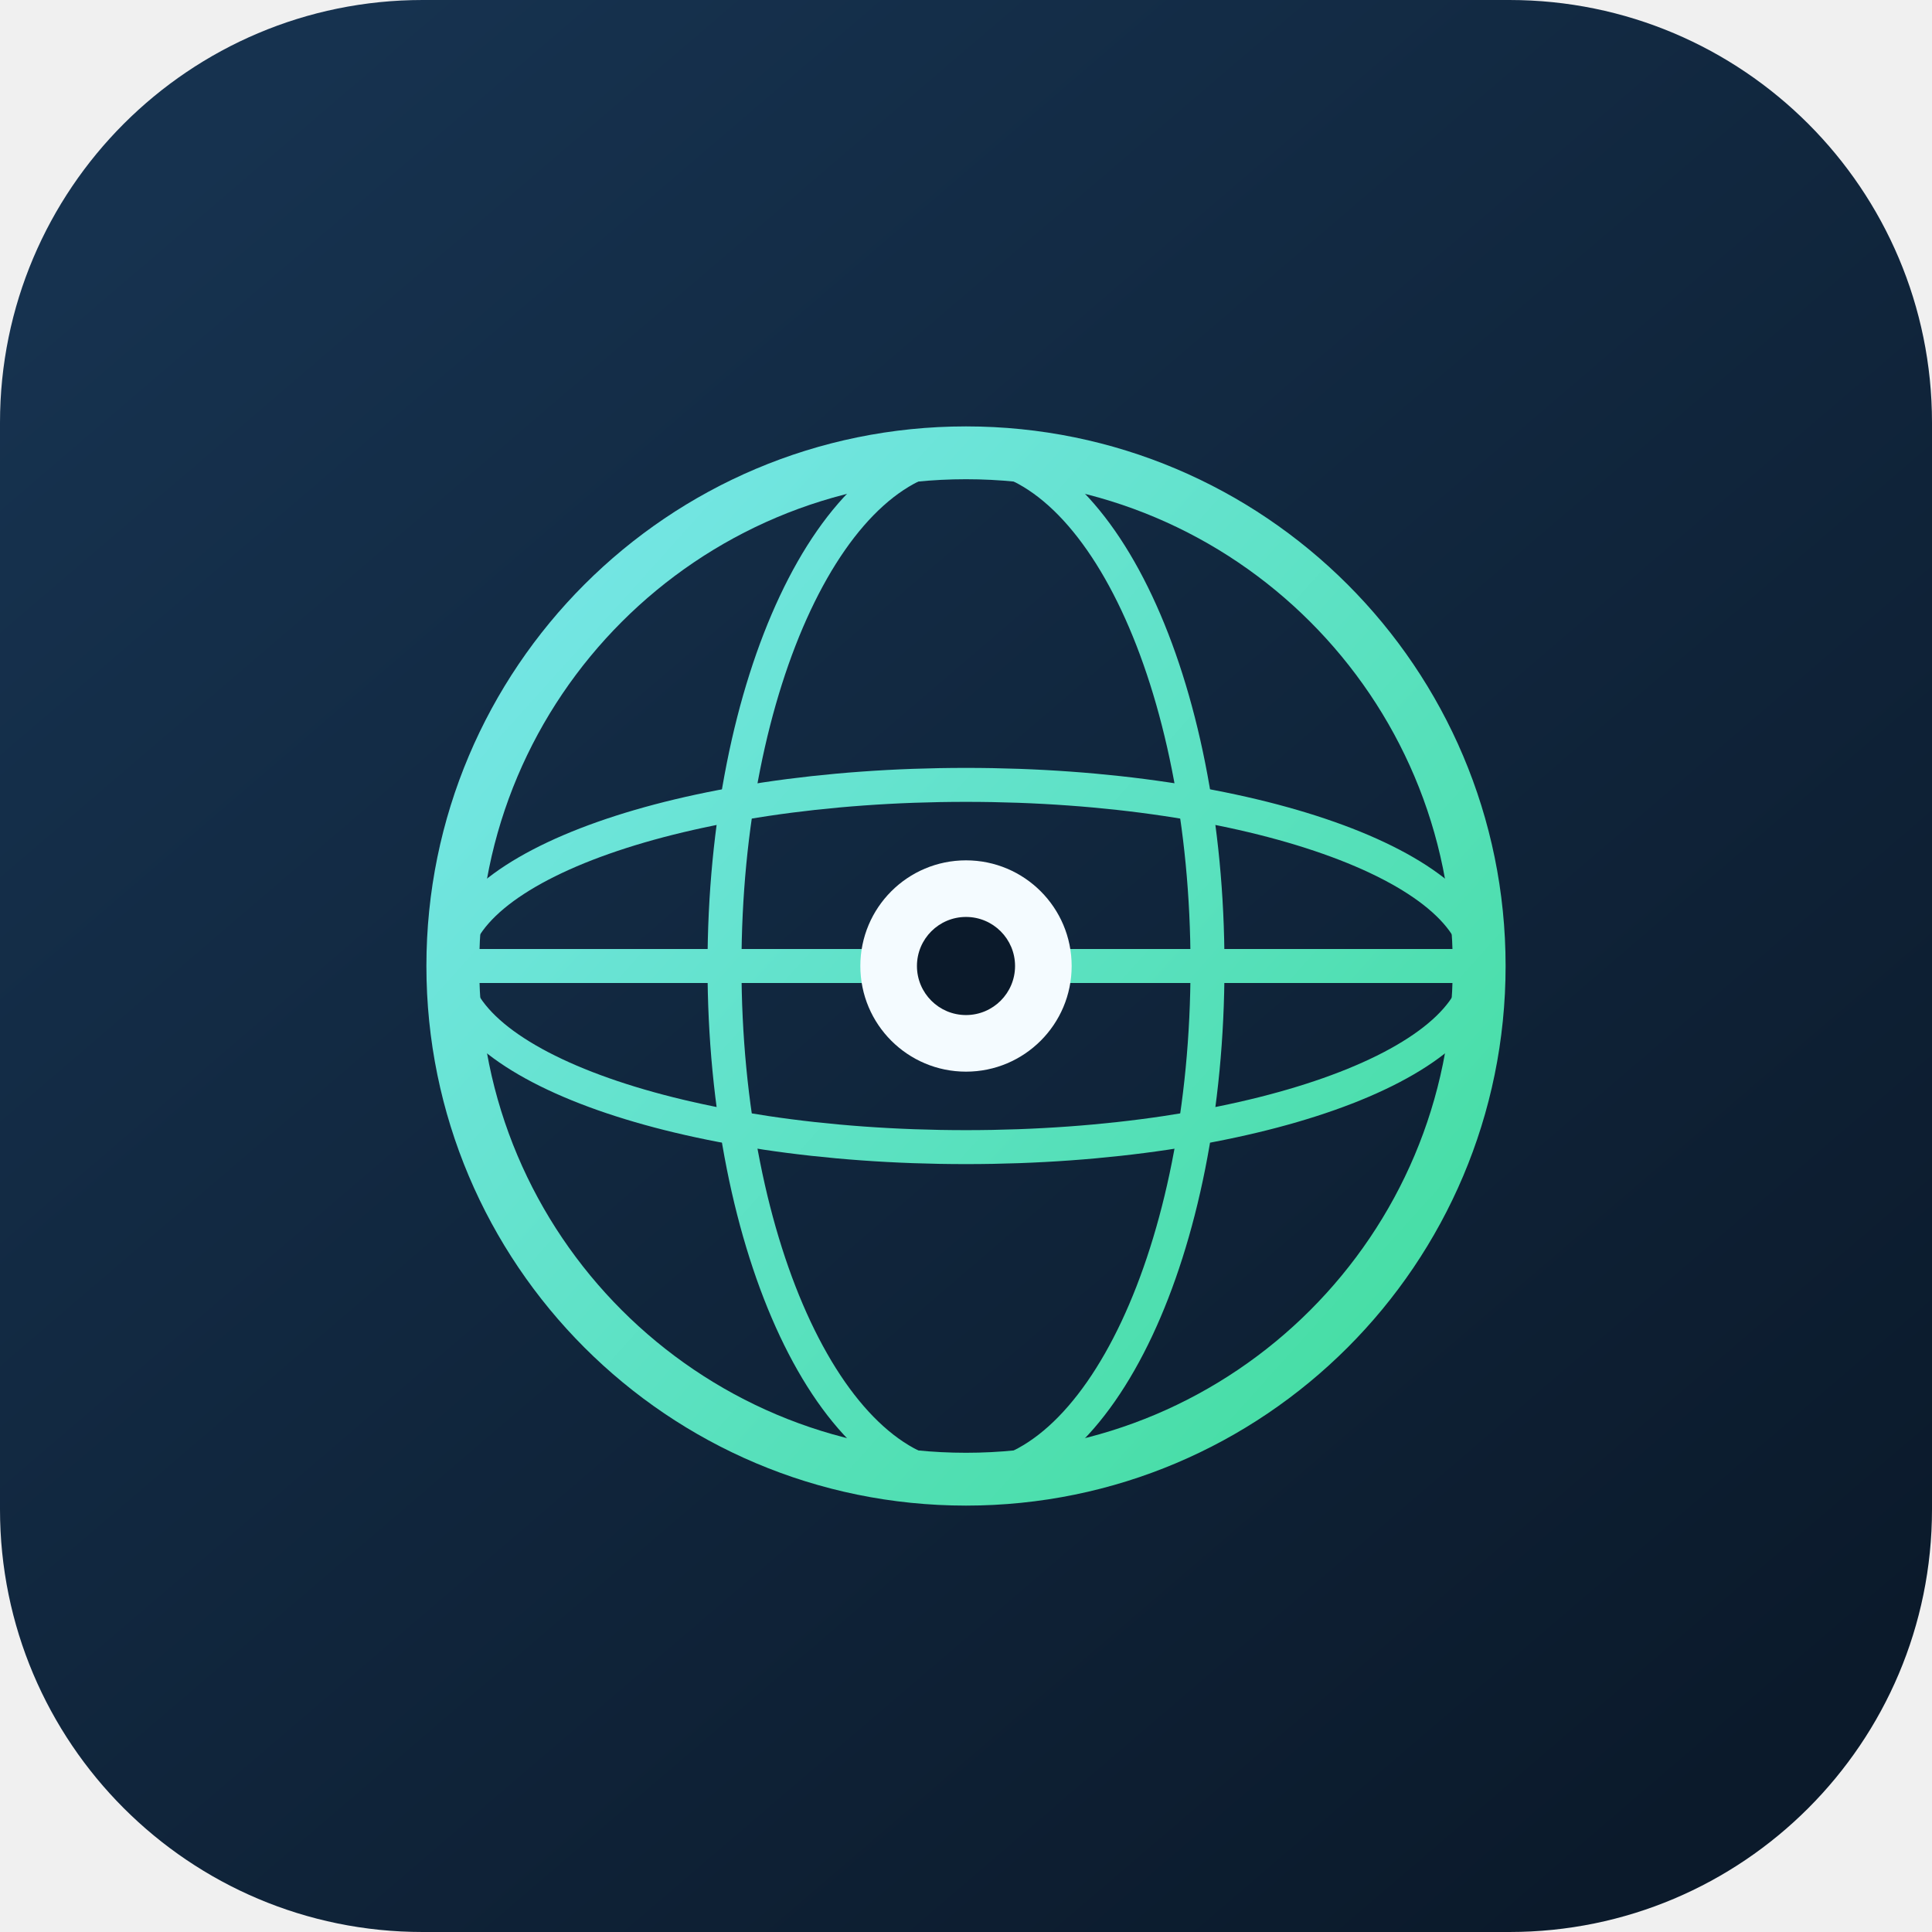
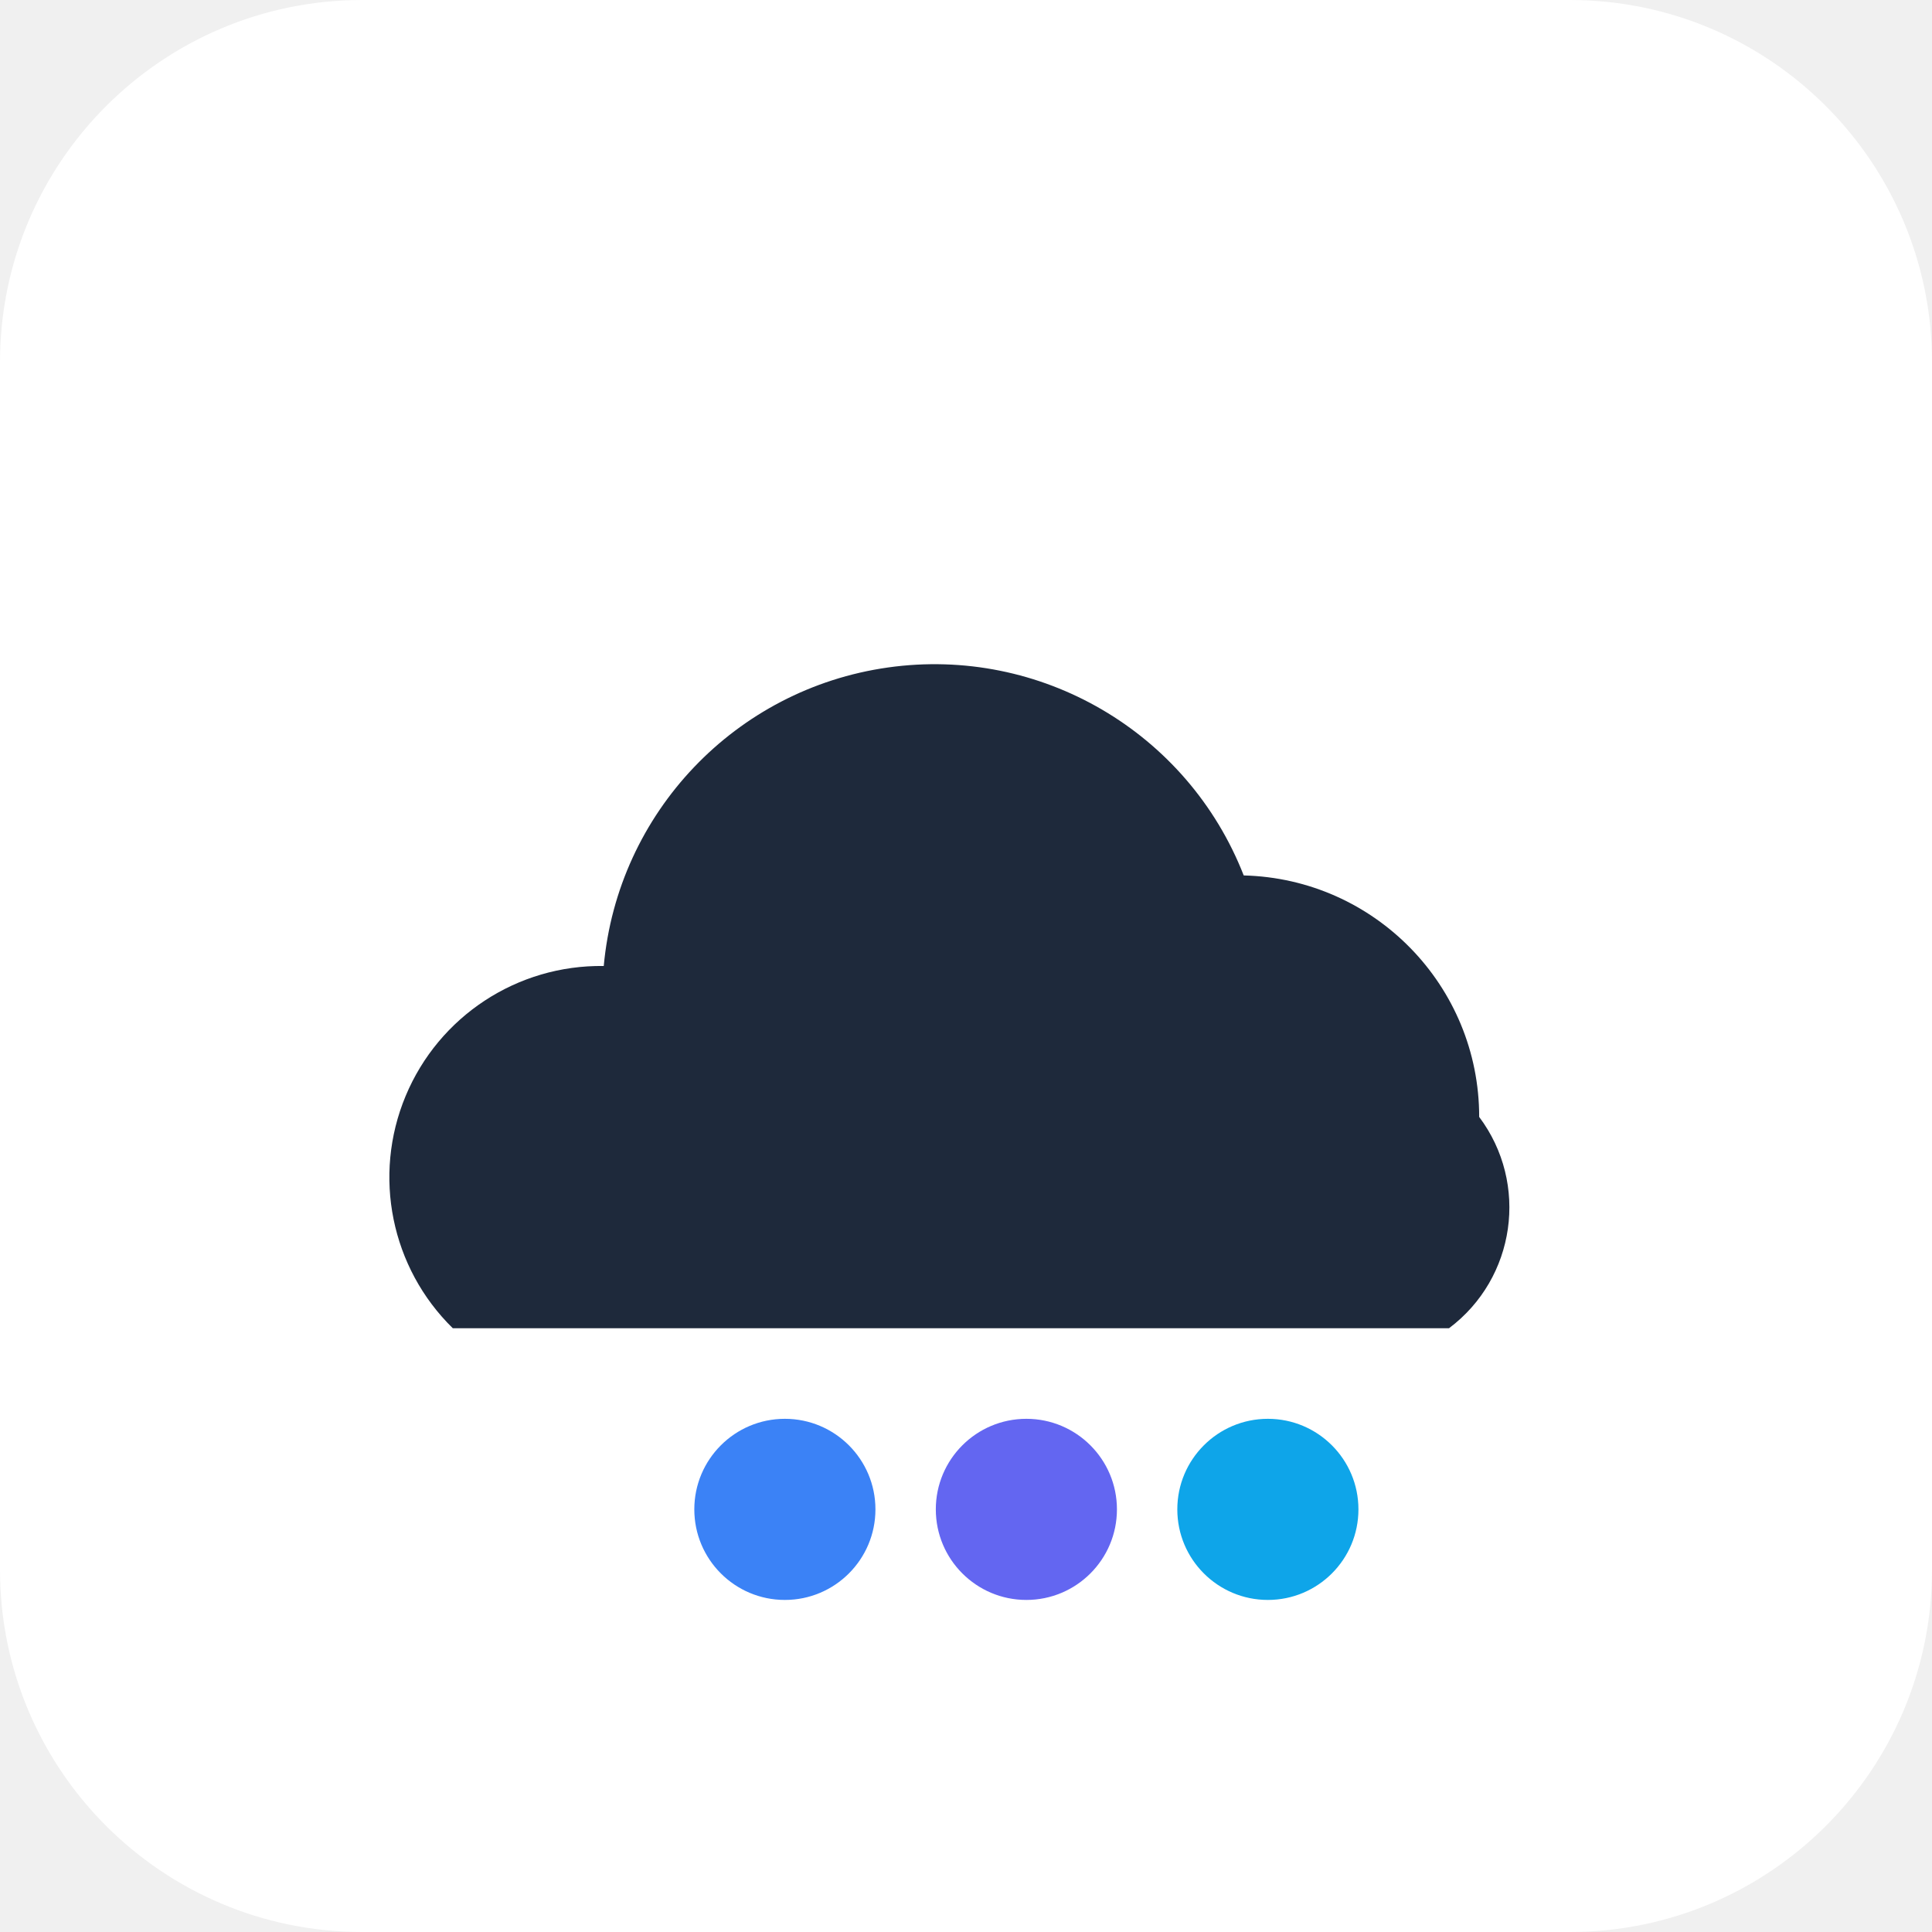
- <svg xmlns="http://www.w3.org/2000/svg" viewBox="0 0 128 128" role="img" aria-label="Cloud World Model">
-   <defs>
-     <linearGradient id="cwm-bg" x1="16" y1="8" x2="112" y2="120" gradientUnits="userSpaceOnUse">
-       <stop offset="0" stop-color="#16324F" />
-       <stop offset="1" stop-color="#0B1A2B" />
-     </linearGradient>
-     <linearGradient id="cwm-ring" x1="24" y1="28" x2="104" y2="100" gradientUnits="userSpaceOnUse">
-       <stop offset="0" stop-color="#7EE7F2" />
-       <stop offset="1" stop-color="#3DDC97" />
-     </linearGradient>
-   </defs>
-   <rect width="128" height="128" rx="28" fill="url(#cwm-bg)" />
-   <g fill="none" stroke="url(#cwm-ring)" stroke-linecap="round" stroke-linejoin="round">
-     <circle cx="64" cy="64" r="34" stroke-width="3.5" />
-     <ellipse cx="64" cy="64" rx="16" ry="34" stroke-width="2.25" />
-     <ellipse cx="64" cy="64" rx="34" ry="12" stroke-width="2.25" />
-     <path d="M30 64h68" stroke-width="2.25" />
-   </g>
-   <circle cx="64" cy="64" r="7" fill="#F4FBFF" />
-   <circle cx="64" cy="64" r="3.25" fill="#0B1A2B" />
+ <svg xmlns="http://www.w3.org/2000/svg" viewBox="0 0 32 32" fill="none" role="img" aria-label="Cloud World Model">
+   <style>
+     .bg   { fill: #ffffff; }
+     .cloud{ fill: #1e293b; }
+     .dot1 { fill: #3b82f6; }
+     .dot2 { fill: #6366f1; }
+     .dot3 { fill: #0ea5e9; }
+     @media (prefers-color-scheme: dark) {
+       .bg   { fill: #0f172a; }
+       .cloud{ fill: #e2e8f0; }
+       .dot1 { fill: #60a5fa; }
+       .dot2 { fill: #818cf8; }
+       .dot3 { fill: #38bdf8; }
+     }
+   </style>
+   <rect width="32" height="32" rx="6" class="bg" />
+   <path class="cloud" d="M24.5 18.5a4 4 0 0 0-3.9-4 5.5 5.5 0 0 0-10.6 1.5A3.5 3.5 0 0 0 7.5 22H24a2.5 2.5 0 0 0 .5-3.5z" />
+   <circle class="dot1" cx="13" cy="25" r="1.5" />
+   <circle class="dot2" cx="17" cy="25" r="1.5" />
+   <circle class="dot3" cx="21" cy="25" r="1.5" />
</svg>
